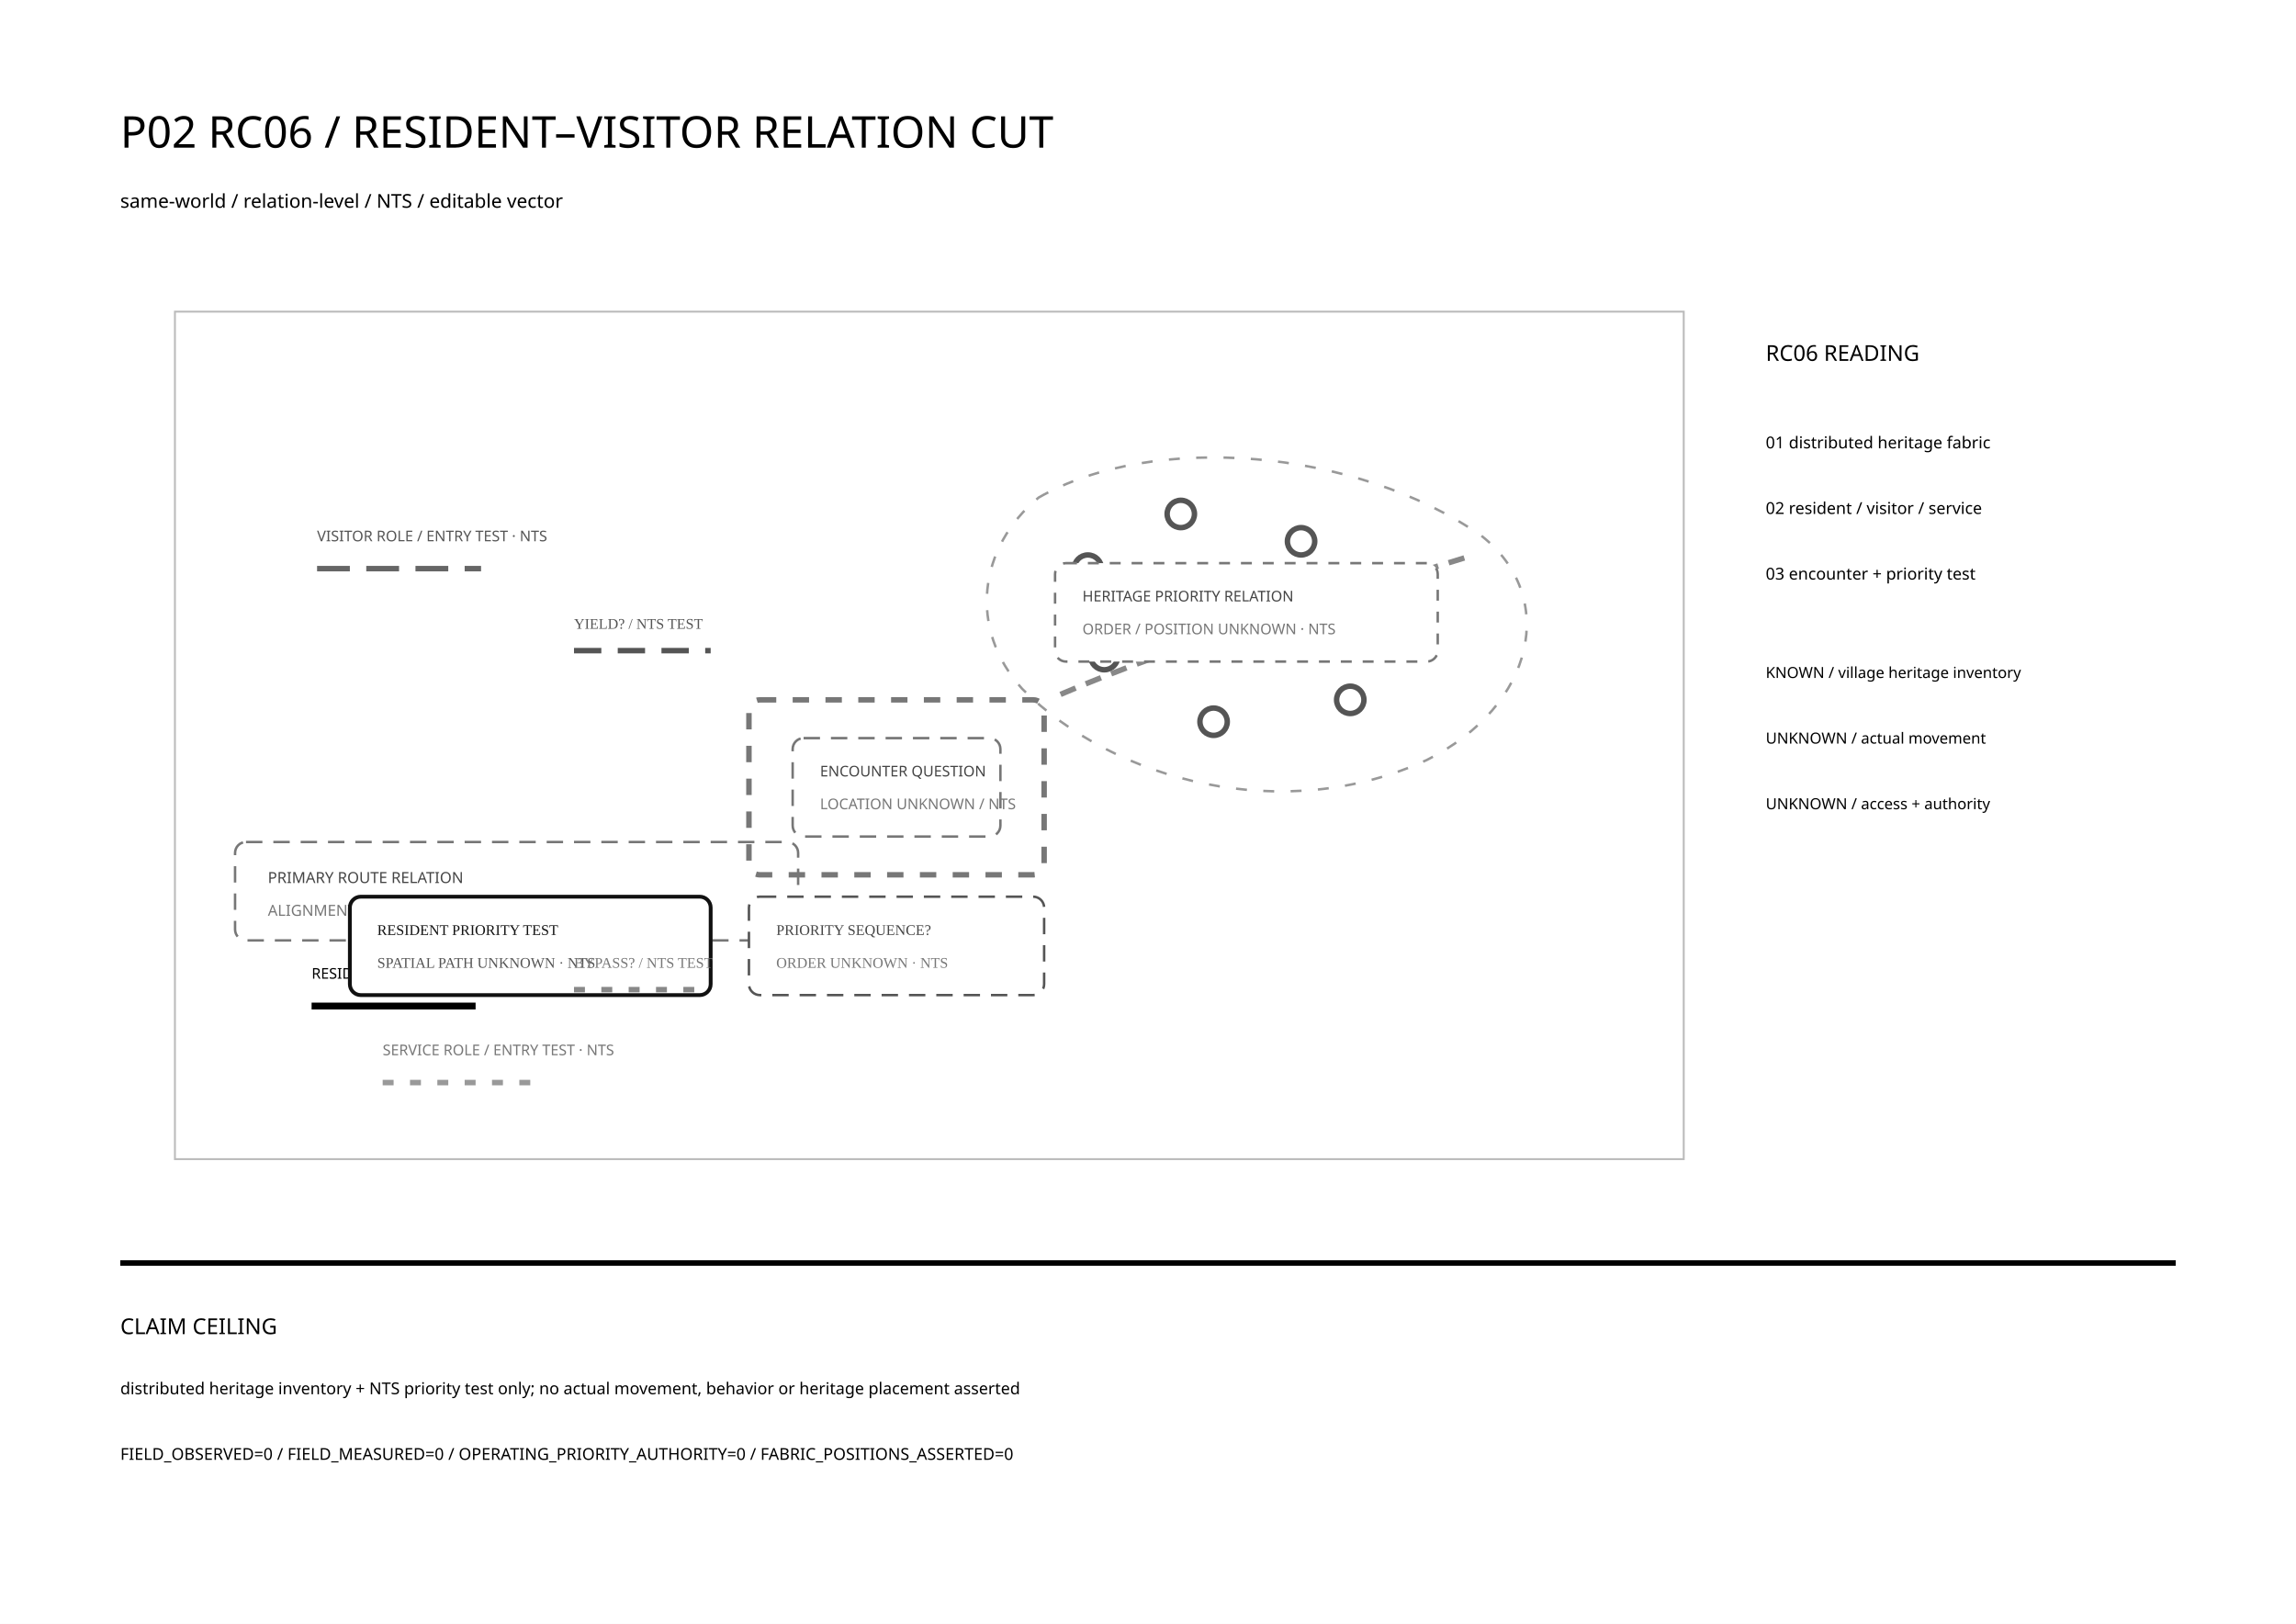
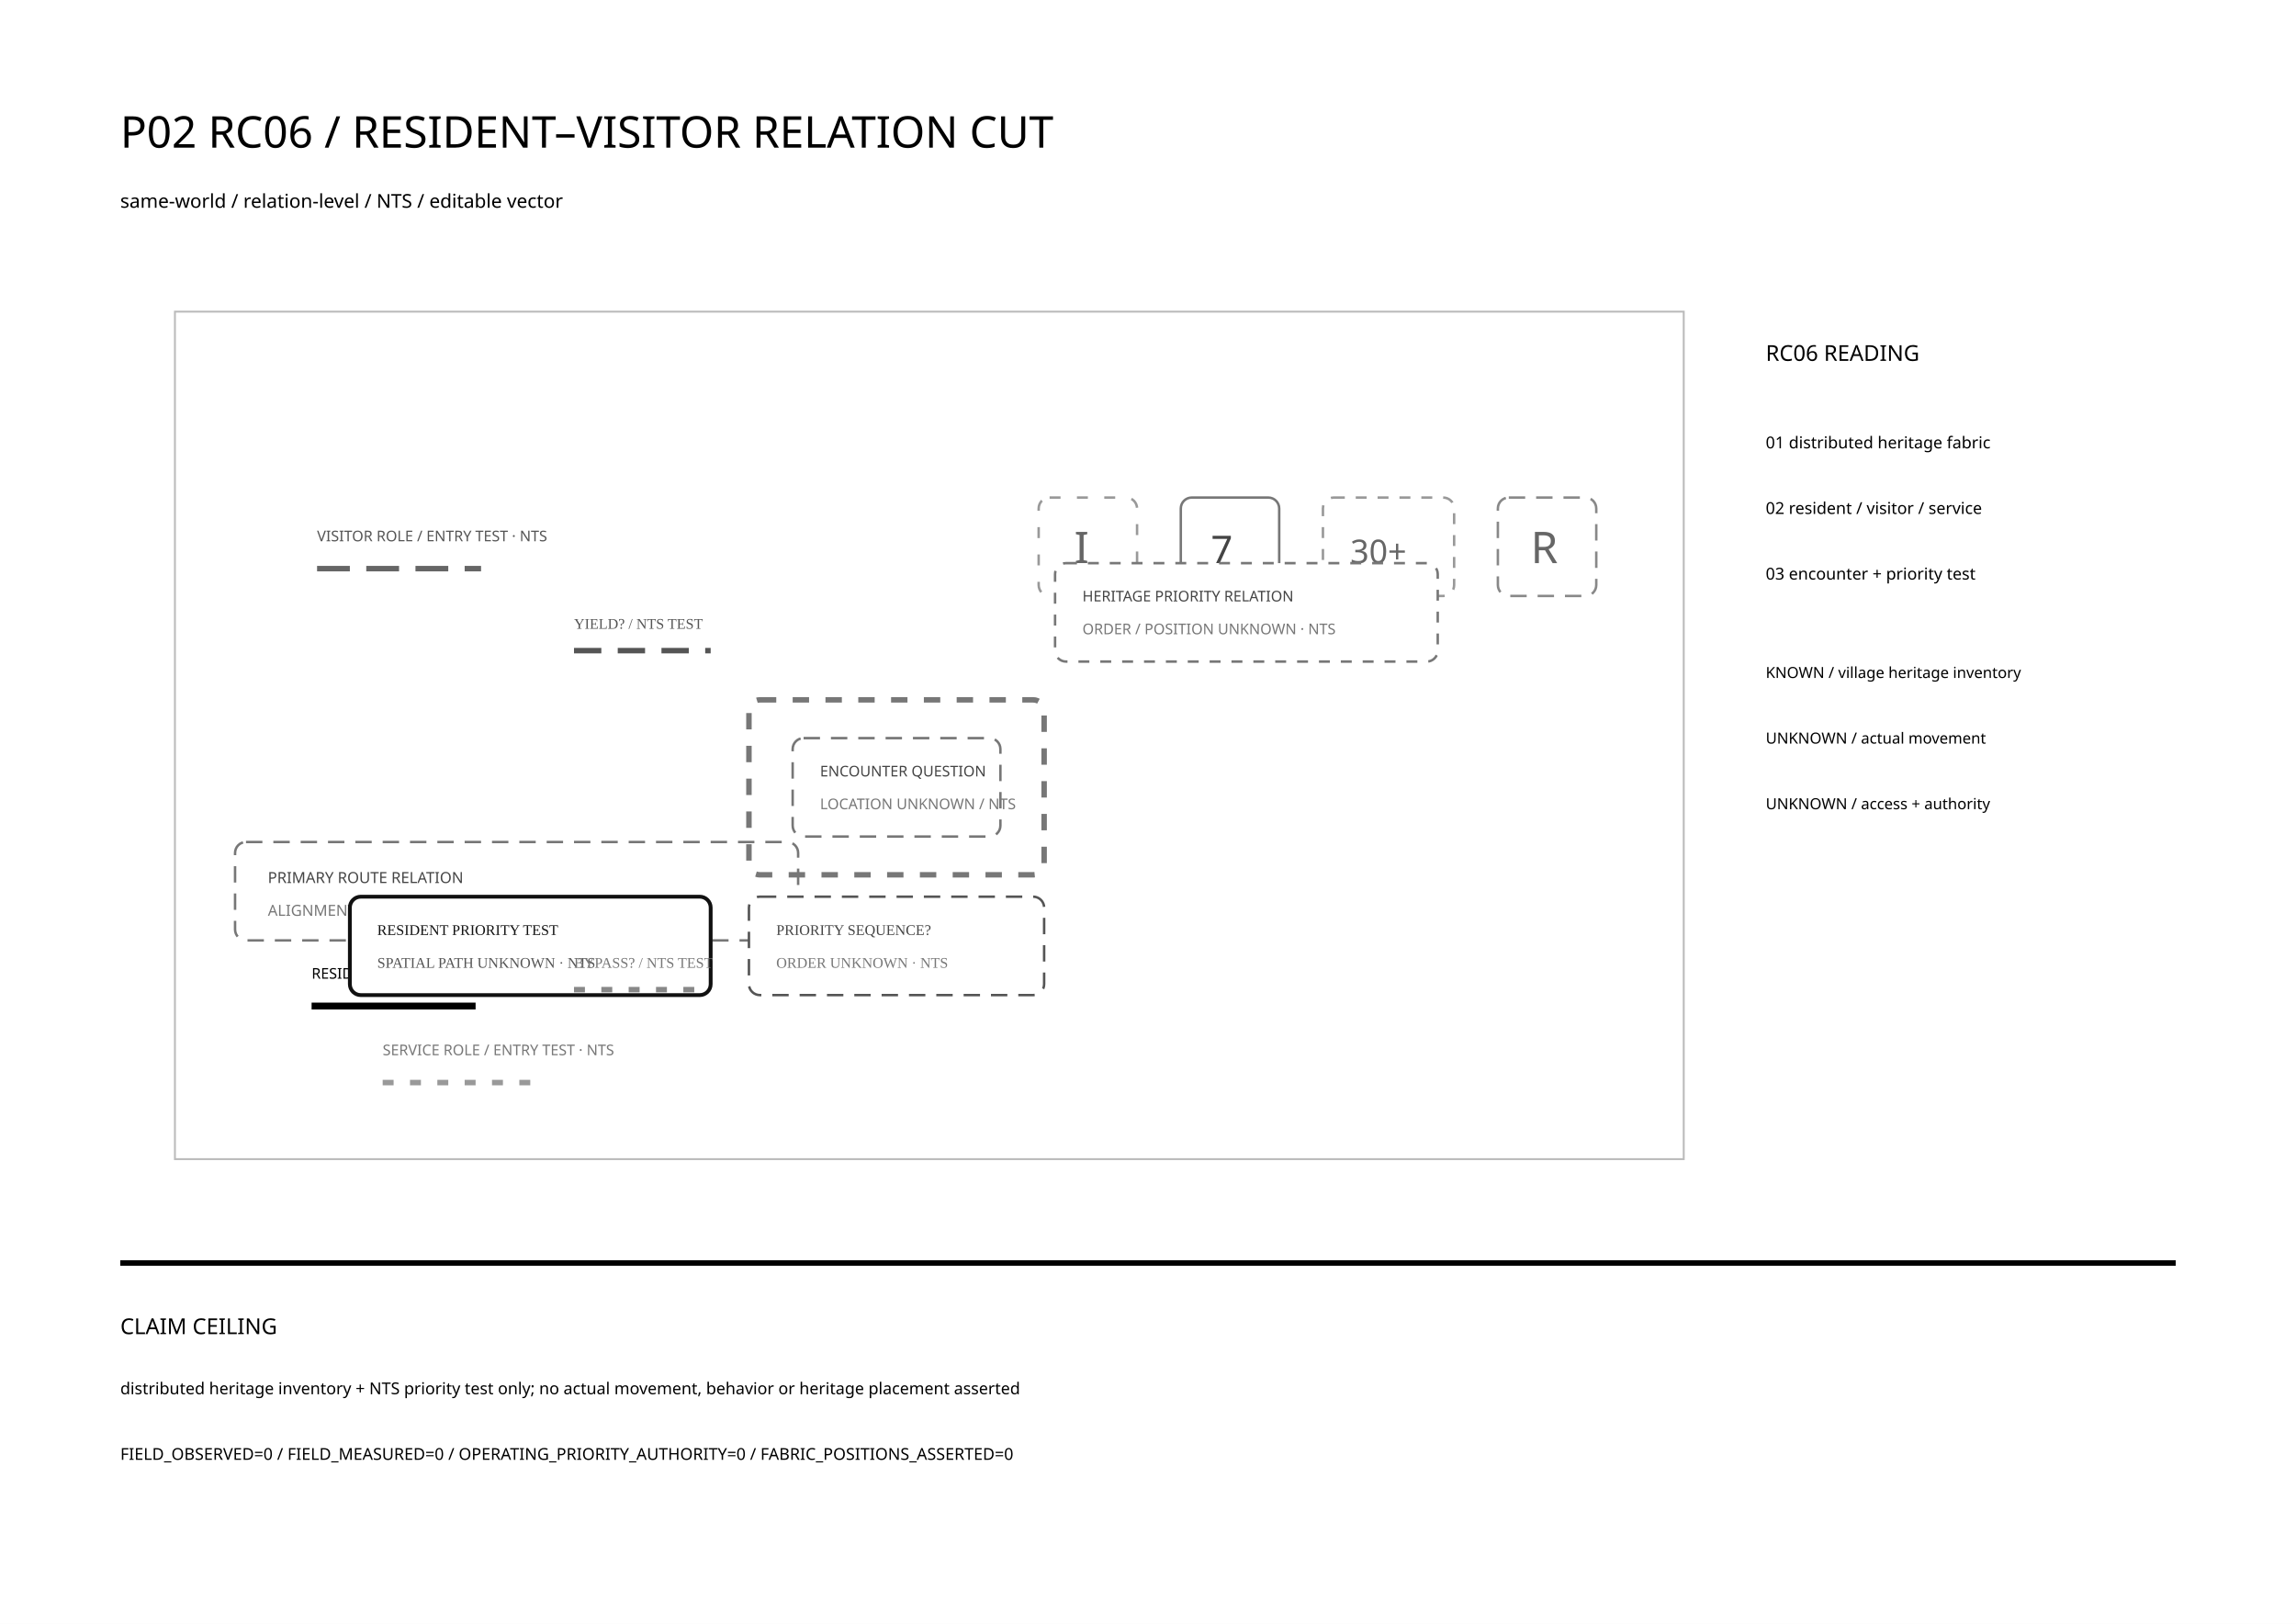
<svg xmlns="http://www.w3.org/2000/svg" width="420mm" height="297mm" viewBox="0 0 420 297">
  <rect width="420" height="297" fill="white" />
  <g id="L00-FRAME" font-family="sans-serif">
    <text x="22" y="27" font-size="8">P02 RC06 / RESIDENT–VISITOR RELATION CUT</text>
    <text x="22" y="38" font-size="3.5">same-world / relation-level / NTS / editable vector</text>
  </g>
  <g id="L08-FIELD">
    <rect x="32" y="57" width="276" height="155" fill="none" stroke="#bbb" stroke-width="0.35" />
  </g>
  <g id="L10-RELATIONS" fill="none">
    <g id="REL-ROUTE-PRIMARY-01-TOPOLOGY-STATE" font-family="sans-serif">
      <rect x="43" y="154" width="103" height="18" rx="2" fill="white" stroke="#777" stroke-width="0.45" stroke-dasharray="3 2" />
      <text x="49" y="161.5" font-size="2.8" fill="#444">PRIMARY ROUTE RELATION</text>
      <text x="49" y="167.5" font-size="2.8" fill="#777">ALIGNMENT UNKNOWN / NTS</text>
    </g>
  </g>
  <g id="L11-HERITAGE-FABRIC">
-     <path id="RC06-HERITAGE-FABRIC-EXTENT-NTS" d="M190 91 C211 79 248 82 271 98 C285 109 281 129 261 139 C235 151 204 143 187 126 C177 115 179 100 190 91Z" fill="none" stroke="#999" stroke-width="0.45" stroke-dasharray="2 3" />
-     <g id="RC06-PROTECTED-UNITS-NTS" fill="white" stroke="#555">
-       <circle cx="199" cy="104" r="2.5" />
-       <circle cx="216" cy="94" r="2.5" />
-       <circle cx="238" cy="99" r="2.5" />
-       <circle cx="258" cy="108" r="2.5" />
-       <circle cx="247" cy="128" r="2.5" />
-       <circle cx="222" cy="132" r="2.5" />
-       <circle cx="202" cy="120" r="2.5" />
+     <g id="RC06-HERITAGE-FABRIC-EXTENT-NTS" font-family="sans-serif">
+       <rect x="190" y="91" width="18" height="18" rx="2" fill="white" stroke="#999" stroke-width="0.45" stroke-dasharray="2 3" />
+       <text x="196.5" y="103" font-size="8" fill="#666">I</text>
    </g>
-     <g id="RC06-ANCIENT-RESIDENCE-FABRIC-NTS" fill="#ddd">
-       <rect x="207" y="109" width="4" height="3" />
-       <rect x="218" y="113" width="4" height="3" />
-       <rect x="229" y="106" width="4" height="3" />
-       <rect x="238" y="116" width="4" height="3" />
+     <g id="RC06-PROTECTED-UNITS-NTS" font-family="sans-serif">
+       <rect x="216" y="91" width="18" height="18" rx="2" fill="white" stroke="#777" stroke-width="0.45" />
+       <text x="221.5" y="103" font-size="7" fill="#444">7</text>
    </g>
-     <path id="RC06-LANE-WELL-TREE-FABRIC-NTS" d="M194 127 C215 118 239 111 268 102" fill="none" stroke="#888" stroke-dasharray="3 2" />
+     <g id="RC06-ANCIENT-RESIDENCE-FABRIC-NTS" font-family="sans-serif">
+       <rect x="242" y="91" width="24" height="18" rx="2" fill="white" stroke="#999" stroke-width="0.45" stroke-dasharray="2 2" />
+       <text x="247" y="103" font-size="6" fill="#666">30+</text>
+     </g>
+     <g id="RC06-LANE-WELL-TREE-FABRIC-NTS" font-family="sans-serif">
+       <rect x="274" y="91" width="18" height="18" rx="2" fill="white" stroke="#888" stroke-width="0.45" stroke-dasharray="3 2" />
+       <text x="280" y="103" font-size="8" fill="#666">R</text>
+     </g>
  </g>
  <g id="L15-USERS" font-family="sans-serif">
    <g id="RC06-RESIDENT-ROLE-ENTRY-TEST">
      <path d="M57 184 L87 184" fill="none" stroke="black" stroke-width="1.25" />
      <text x="57" y="179" font-size="2.7">RESIDENT ROLE / ENTRY TEST · NTS</text>
    </g>
    <g id="RC06-VISITOR-ROLE-ENTRY-TEST">
      <path d="M58 104 L88 104" fill="none" stroke="#666" stroke-dasharray="6 3" />
      <text x="58" y="99" font-size="2.7" fill="#555">VISITOR ROLE / ENTRY TEST · NTS</text>
    </g>
    <g id="RC06-SERVICE-ROLE-ENTRY-TEST">
      <path d="M70 198 L100 198" fill="none" stroke="#999" stroke-dasharray="2 3" />
      <text x="70" y="193" font-size="2.7" fill="#777">SERVICE ROLE / ENTRY TEST · NTS</text>
    </g>
    <g id="RC06-ENCOUNTER-HYPOTHESIS-STATE">
      <rect x="145" y="135" width="38" height="18" rx="2" fill="white" stroke="#777" stroke-width="0.45" stroke-dasharray="3 2" />
      <text x="150" y="142" font-size="2.7" fill="#444">ENCOUNTER QUESTION</text>
      <text x="150" y="148" font-size="2.7" fill="#777">LOCATION UNKNOWN / NTS</text>
    </g>
    <g id="RC06-HERITAGE-FABRIC-PRIORITY-STATE">
      <rect x="193" y="103" width="70" height="18" rx="2" fill="white" stroke="#777" stroke-width="0.45" stroke-dasharray="2 2" />
      <text x="198" y="110" font-size="2.7" fill="#444">HERITAGE PRIORITY RELATION</text>
      <text x="198" y="116" font-size="2.7" fill="#777">ORDER / POSITION UNKNOWN · NTS</text>
    </g>
  </g>
  <g id="L18-DESIGN-TEST" fill="none">
    <g id="RC06-RESIDENT-PRIORITY-STATE">
      <rect x="64" y="164" width="66" height="18" rx="2" fill="white" stroke="#111" stroke-width="0.7" />
      <text x="69" y="171" font-size="2.7" fill="#111">RESIDENT PRIORITY TEST</text>
      <text x="69" y="177" font-size="2.7" fill="#555">SPATIAL PATH UNKNOWN · NTS</text>
    </g>
    <g id="RC06-VISITOR-YIELD-HYPOTHESIS">
      <path d="M105 119 L130 119" stroke="#555" stroke-dasharray="5 3" />
      <text x="105" y="115" font-size="2.7" fill="#555">YIELD? / NTS TEST</text>
    </g>
    <g id="RC06-SERVICE-BYPASS-HYPOTHESIS">
      <path d="M105 181 L130 181" stroke="#888" stroke-dasharray="2 3" />
      <text x="105" y="177" font-size="2.7" fill="#777">BYPASS? / NTS TEST</text>
    </g>
    <rect id="RC06-ENCOUNTER-TEST-FRAME" x="137" y="128" width="54" height="32" rx="2" stroke="#777" stroke-dasharray="3 3" />
    <g id="RC06-PRIORITY-SEQUENCE-STATE">
      <rect x="137" y="164" width="54" height="18" rx="2" fill="white" stroke="#555" stroke-width="0.45" stroke-dasharray="3 2" />
      <text x="142" y="171" font-size="2.7" fill="#444">PRIORITY SEQUENCE?</text>
      <text x="142" y="177" font-size="2.7" fill="#777">ORDER UNKNOWN · NTS</text>
    </g>
  </g>
  <g id="L30-READING" font-family="sans-serif">
    <text x="323" y="66" font-size="4">RC06 READING</text>
    <text x="323" y="82" font-size="3">01 distributed heritage fabric</text>
    <text x="323" y="94" font-size="3">02 resident / visitor / service</text>
    <text x="323" y="106" font-size="3">03 encounter + priority test</text>
    <text x="323" y="124" font-size="2.8">KNOWN / village heritage inventory</text>
    <text x="323" y="136" font-size="2.8">UNKNOWN / actual movement</text>
    <text x="323" y="148" font-size="2.8">UNKNOWN / access + authority</text>
  </g>
  <g id="L40-CLAIM" font-family="sans-serif">
    <line x1="22" y1="231" x2="398" y2="231" stroke="black" />
    <text x="22" y="244" font-size="4">CLAIM CEILING</text>
    <text x="22" y="255" font-size="3">distributed heritage inventory + NTS priority test only; no actual movement, behavior or heritage placement asserted</text>
    <text x="22" y="267" font-size="3">FIELD_OBSERVED=0 / FIELD_MEASURED=0 / OPERATING_PRIORITY_AUTHORITY=0 / FABRIC_POSITIONS_ASSERTED=0</text>
  </g>
</svg>
